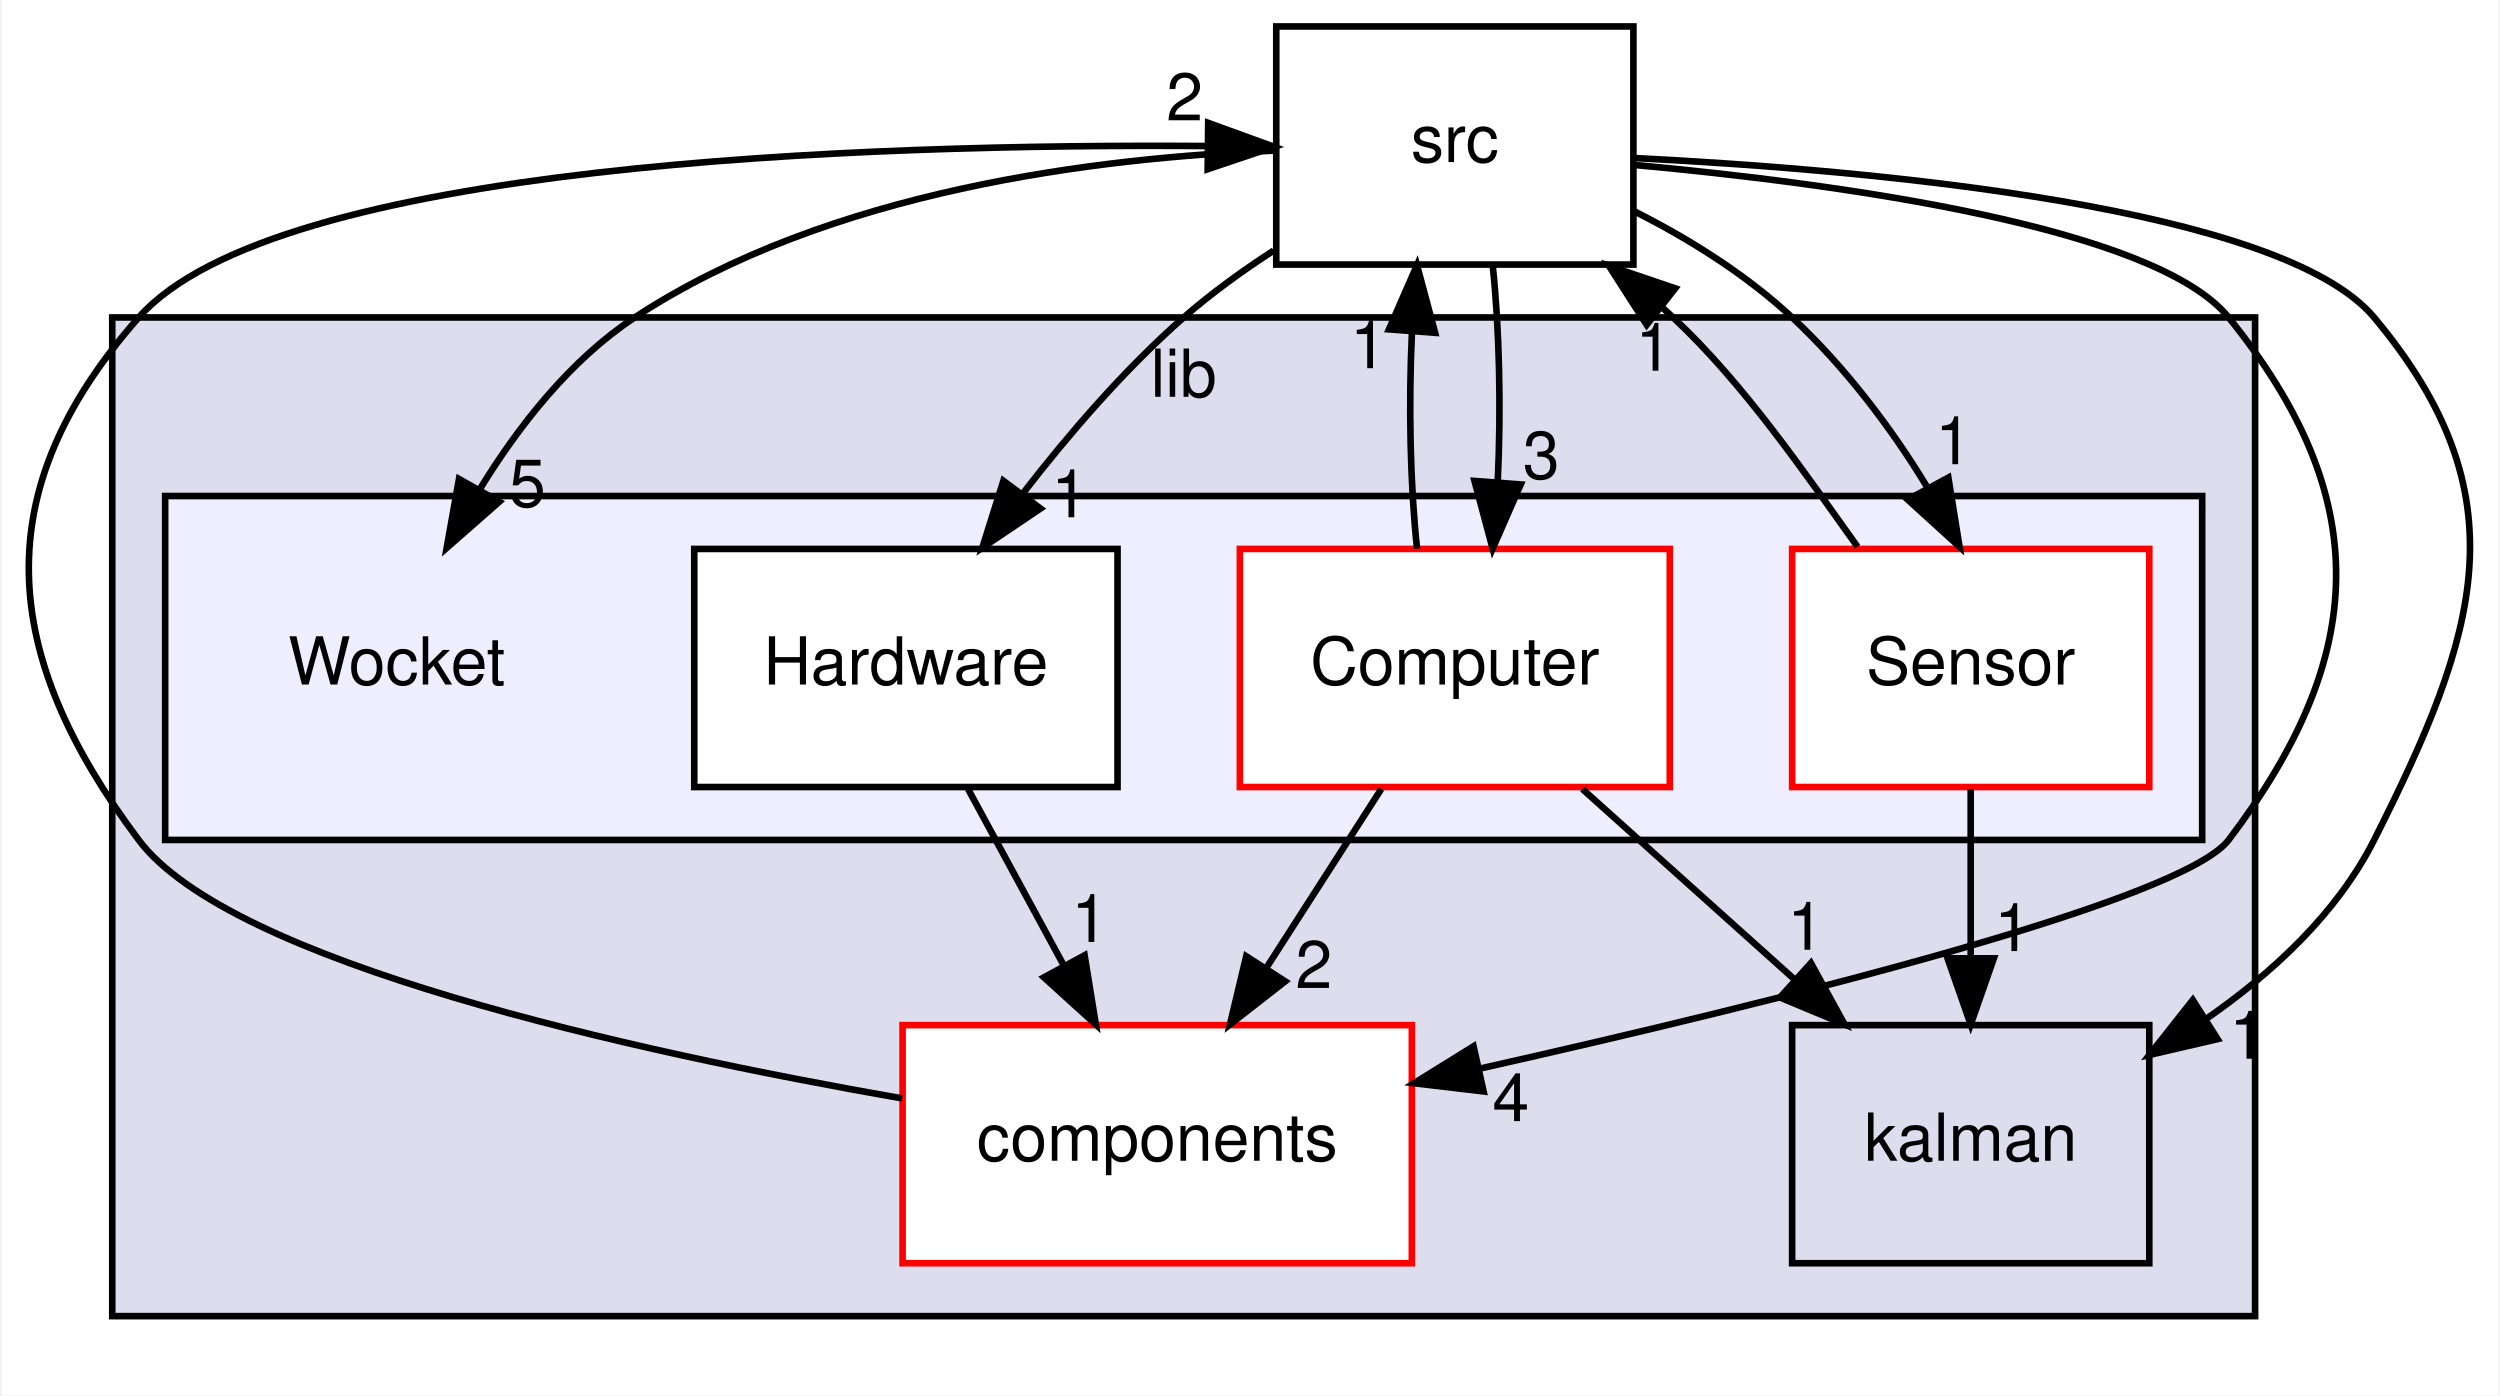
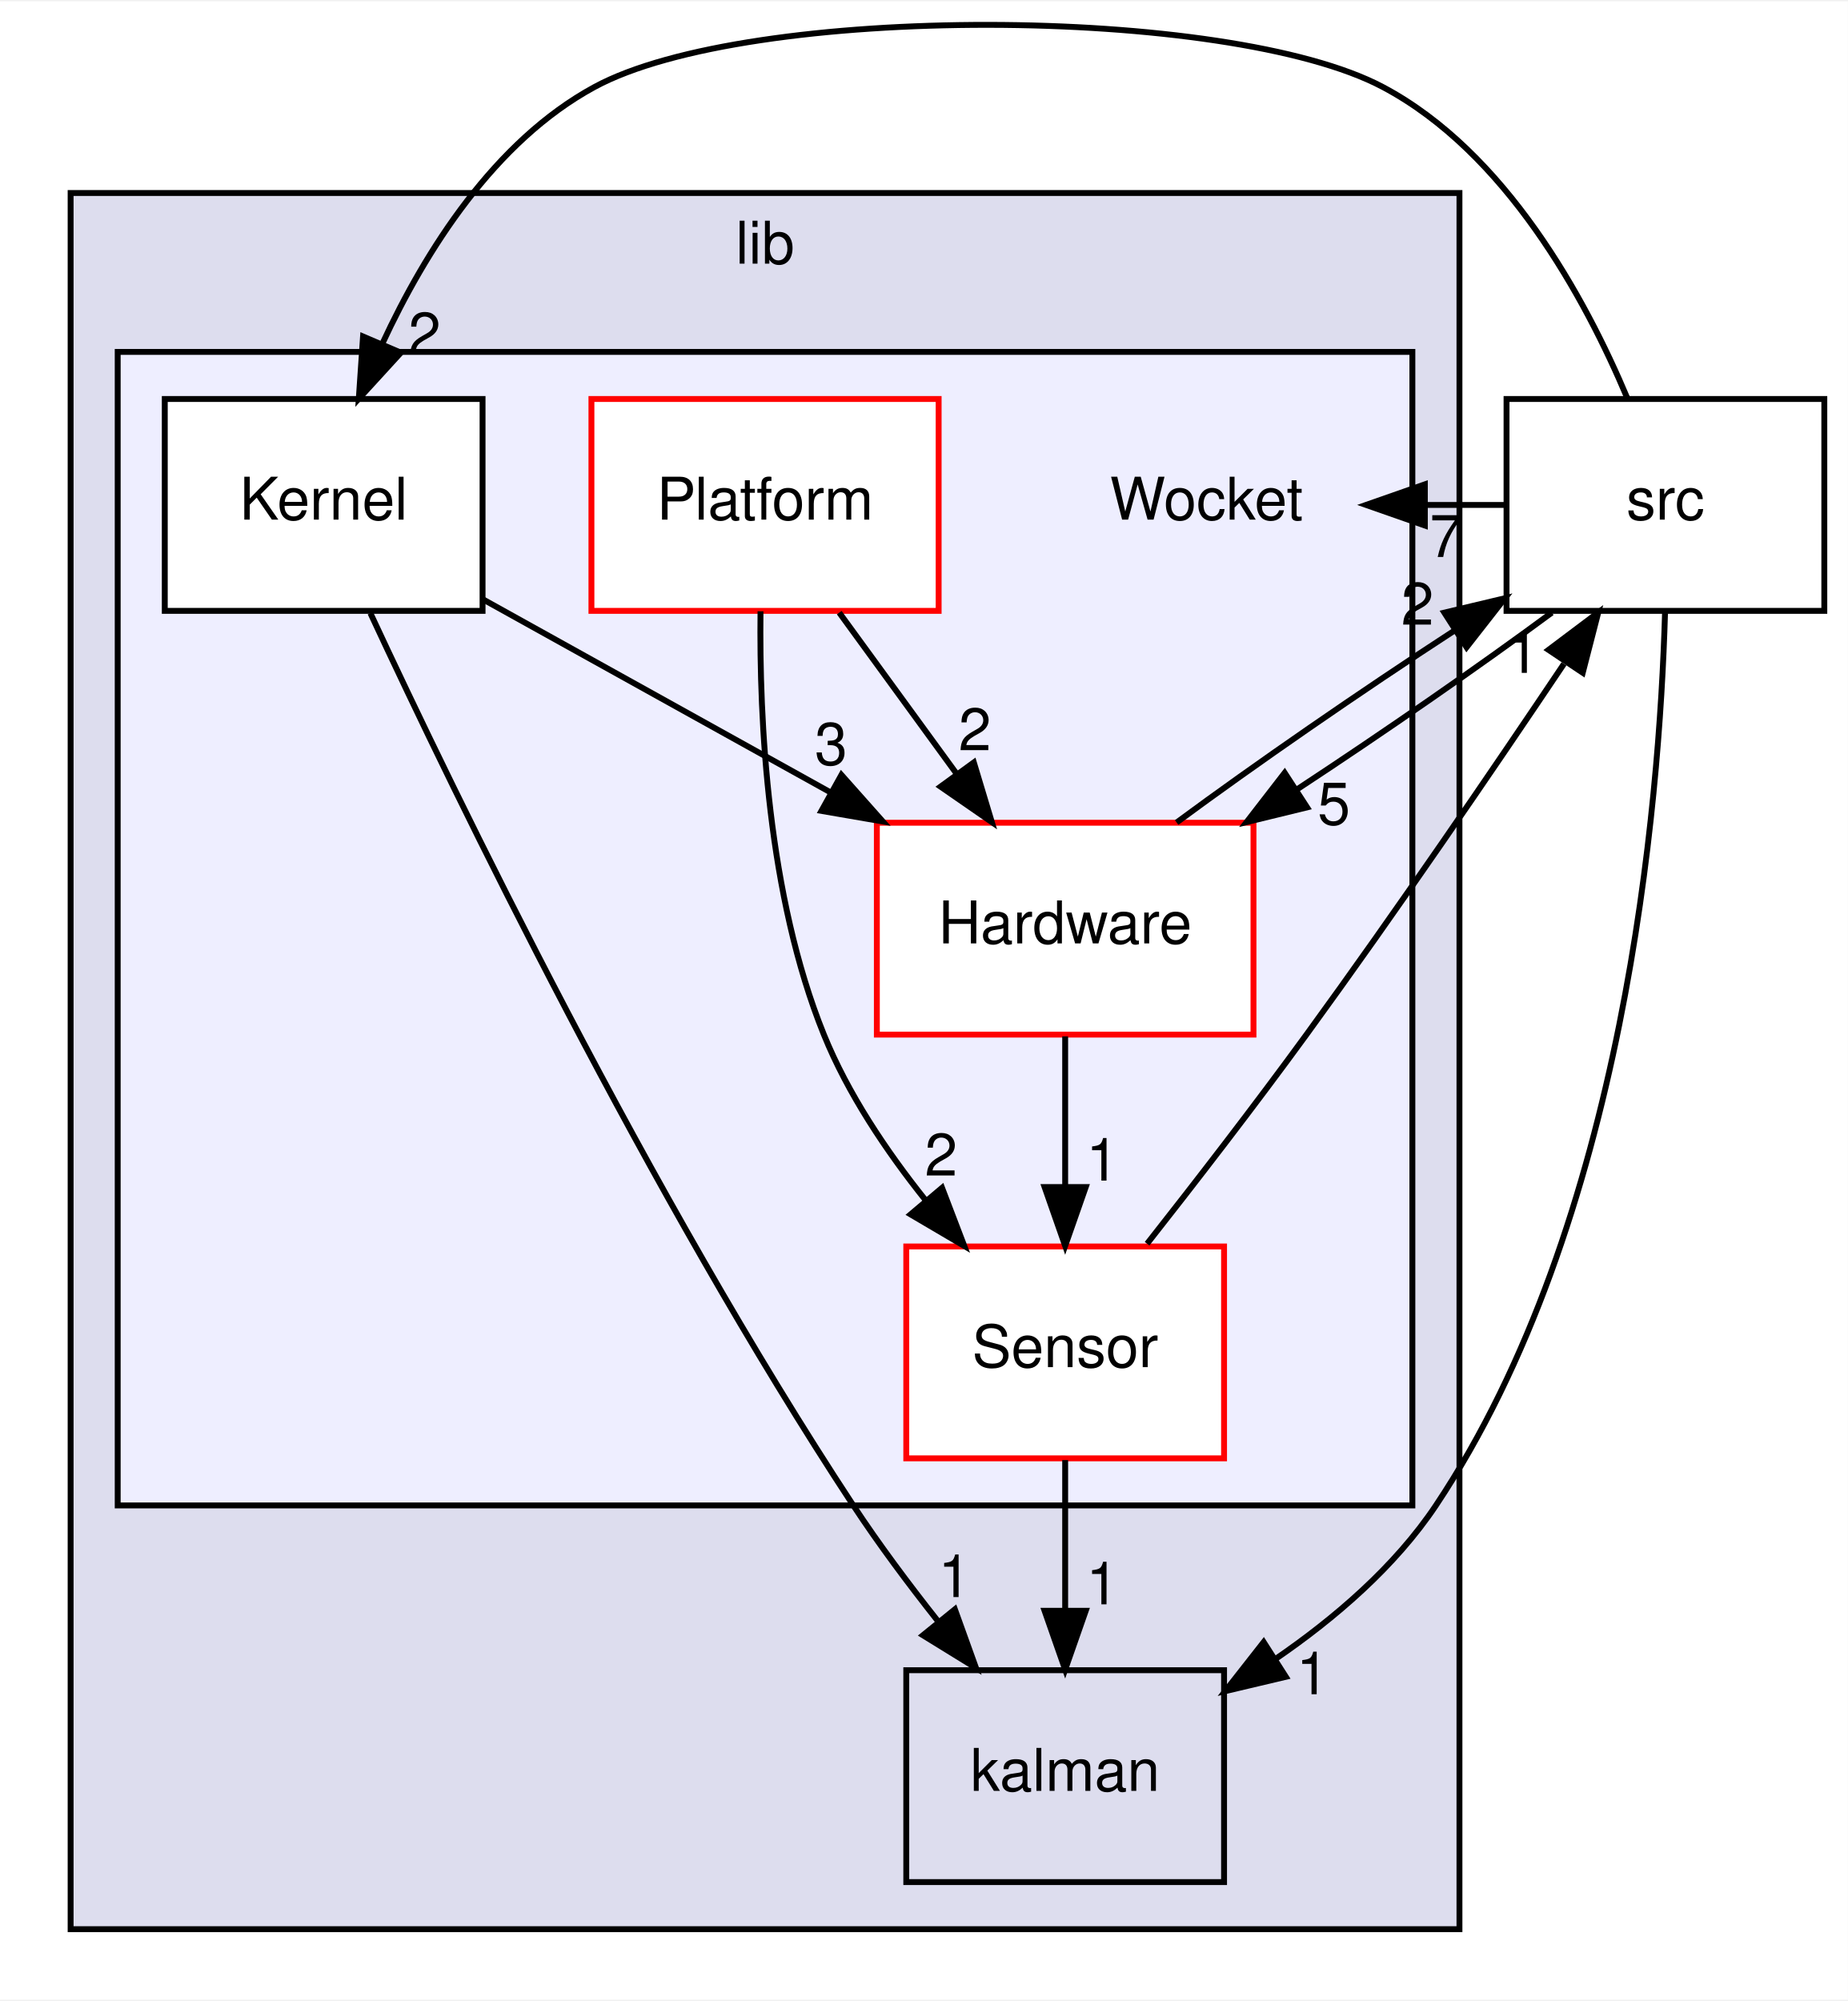
- <svg xmlns="http://www.w3.org/2000/svg" xmlns:xlink="http://www.w3.org/1999/xlink" width="378pt" height="211pt" viewBox="0.00 0.00 377.54 211.00">
-   <g id="graph0" class="graph" transform="scale(1 1) rotate(0) translate(4 207)">
-     <polygon fill="white" stroke="transparent" points="-4,4 -4,-207 373.54,-207 373.54,4 -4,4" />
+ <svg xmlns="http://www.w3.org/2000/svg" xmlns:xlink="http://www.w3.org/1999/xlink" width="314pt" height="340pt" viewBox="0.00 0.00 314.00 339.59">
+   <g id="graph0" class="graph" transform="scale(1 1) rotate(0) translate(4 335.59)">
+     <polygon fill="white" stroke="transparent" points="-4,4 -4,-335.59 310,-335.59 310,4 -4,4" />
    <g id="clust1" class="cluster">
      <g id="a_clust1">
        <a xlink:href="dir_97aefd0d527b934f1d99a682da8fe6a9.html" target="_top" xlink:title="lib">
-           <polygon fill="#ddddee" stroke="black" points="12.74,-8 12.74,-159 336.74,-159 336.74,-8 12.74,-8" />
-           <text text-anchor="middle" x="174.74" y="-147" font-family="Helvetica,sans-Serif" font-size="10.00">lib</text>
+           <polygon fill="#ddddee" stroke="black" points="8,-8 8,-303 244,-303 244,-8 8,-8" />
+           <text text-anchor="middle" x="126" y="-291" font-family="Helvetica,sans-Serif" font-size="10.00">lib</text>
        </a>
      </g>
    </g>
    <g id="clust2" class="cluster">
      <g id="a_clust2">
        <a xlink:href="dir_660fa42b9e3230345806bc0b6602f61f.html" target="_top">
-           <polygon fill="#eeeeff" stroke="black" points="20.74,-80 20.74,-132 328.74,-132 328.74,-80 20.74,-80" />
+           <polygon fill="#eeeeff" stroke="black" points="16,-80 16,-276 236,-276 236,-80 16,-80" />
        </a>
      </g>
    </g>
    <g id="node1" class="node">
      <g id="a_node1">
-         <a xlink:href="dir_493ca209223fc47b4c316544d4be99c8.html" target="_top" xlink:title="components">
-           <polygon fill="white" stroke="red" points="209.24,-52 132.24,-52 132.24,-16 209.24,-16 209.24,-52" />
-           <text text-anchor="middle" x="170.74" y="-31.5" font-family="Helvetica,sans-Serif" font-size="10.00">components</text>
+         <a xlink:href="dir_e31664174edb9b3ff23db8a31f057636.html" target="_top" xlink:title="kalman">
+           <polygon fill="none" stroke="black" points="204,-52 150,-52 150,-16 204,-16 204,-52" />
+           <text text-anchor="middle" x="177" y="-31.5" font-family="Helvetica,sans-Serif" font-size="10.00">kalman</text>
+         </a>
+       </g>
+     </g>
+     <g id="node2" class="node">
+       <text text-anchor="middle" x="201" y="-247.5" font-family="Helvetica,sans-Serif" font-size="10.00">Wocket</text>
+     </g>
+     <g id="node3" class="node">
+       <g id="a_node3">
+         <a xlink:href="dir_ca18b5d26a08dd1547acb9ac772ee217.html" target="_top" xlink:title="Hardware">
+           <polygon fill="white" stroke="red" points="209,-196 145,-196 145,-160 209,-160 209,-196" />
+           <text text-anchor="middle" x="177" y="-175.5" font-family="Helvetica,sans-Serif" font-size="10.00">Hardware</text>
+         </a>
+       </g>
+     </g>
+     <g id="node6" class="node">
+       <g id="a_node6">
+         <a xlink:href="dir_21461704387a3e1b07b2b703bb5fc08b.html" target="_top" xlink:title="Sensor">
+           <polygon fill="white" stroke="red" points="204,-124 150,-124 150,-88 204,-88 204,-124" />
+           <text text-anchor="middle" x="177" y="-103.5" font-family="Helvetica,sans-Serif" font-size="10.00">Sensor</text>
+         </a>
+       </g>
+     </g>
+     <g id="edge1" class="edge">
+       <path fill="none" stroke="black" d="M177,-159.7C177,-151.98 177,-142.71 177,-134.11" />
+       <polygon fill="black" stroke="black" points="180.5,-134.1 177,-124.1 173.5,-134.1 180.5,-134.1" />
+       <g id="a_edge1-headlabel">
+         <a xlink:href="dir_000009_000002.html" target="_top" xlink:title="1">
+           <text text-anchor="middle" x="183.34" y="-135.2" font-family="Helvetica,sans-Serif" font-size="10.00">1</text>
        </a>
      </g>
    </g>
    <g id="node7" class="node">
      <g id="a_node7">
        <a xlink:href="dir_68267d1309a1af8e8297ef4c3efbcdba.html" target="_top" xlink:title="src">
-           <polygon fill="none" stroke="black" points="242.74,-203 188.74,-203 188.74,-167 242.74,-167 242.74,-203" />
-           <text text-anchor="middle" x="215.74" y="-182.5" font-family="Helvetica,sans-Serif" font-size="10.00">src</text>
+           <polygon fill="none" stroke="black" points="306,-268 252,-268 252,-232 306,-232 306,-268" />
+           <text text-anchor="middle" x="279" y="-247.5" font-family="Helvetica,sans-Serif" font-size="10.00">src</text>
        </a>
      </g>
    </g>
-     <g id="edge13" class="edge">
-       <path fill="none" stroke="black" d="M132.17,-40.92C91.25,-48.07 30.61,-61.5 16.74,-80 -4.32,-108.09 -6.48,-132.67 16.74,-159 37.38,-182.39 126.6,-185.29 178.3,-184.92" />
-       <polygon fill="black" stroke="black" points="178.45,-188.42 188.41,-184.8 178.37,-181.42 178.45,-188.42" />
-       <g id="a_edge13-headlabel">
-         <a xlink:href="dir_000015_000007.html" target="_top" xlink:title="2">
-           <text text-anchor="middle" x="174.89" y="-188.8" font-family="Helvetica,sans-Serif" font-size="10.00">2</text>
+     <g id="edge2" class="edge">
+       <path fill="none" stroke="black" d="M195.94,-196.04C209.24,-205.87 227.25,-218.31 243.15,-228.65" />
+       <polygon fill="black" stroke="black" points="241.43,-231.7 251.73,-234.15 245.21,-225.81 241.43,-231.7" />
+       <g id="a_edge2-headlabel">
+         <a xlink:href="dir_000009_000012.html" target="_top" xlink:title="2">
+           <text text-anchor="middle" x="236.87" y="-229.65" font-family="Helvetica,sans-Serif" font-size="10.00">2</text>
        </a>
      </g>
    </g>
-     <g id="node2" class="node">
-       <g id="a_node2">
-         <a xlink:href="dir_e31664174edb9b3ff23db8a31f057636.html" target="_top" xlink:title="kalman">
-           <polygon fill="none" stroke="black" points="320.74,-52 266.74,-52 266.74,-16 320.74,-16 320.74,-52" />
-           <text text-anchor="middle" x="293.74" y="-31.5" font-family="Helvetica,sans-Serif" font-size="10.00">kalman</text>
-         </a>
-       </g>
-     </g>
-     <g id="node3" class="node">
-       <text text-anchor="middle" x="55.74" y="-103.5" font-family="Helvetica,sans-Serif" font-size="10.00">Wocket</text>
-     </g>
    <g id="node4" class="node">
      <g id="a_node4">
-         <a xlink:href="dir_889460a6948c19d4ce0b79c39cdefdc7.html" target="_top" xlink:title="Computer">
-           <polygon fill="white" stroke="red" points="248.24,-124 183.24,-124 183.24,-88 248.24,-88 248.24,-124" />
-           <text text-anchor="middle" x="215.74" y="-103.5" font-family="Helvetica,sans-Serif" font-size="10.00">Computer</text>
+         <a xlink:href="dir_0ef0e180e5ad722e331acc662d4db775.html" target="_top" xlink:title="Kernel">
+           <polygon fill="white" stroke="black" points="78,-268 24,-268 24,-232 78,-232 78,-268" />
+           <text text-anchor="middle" x="51" y="-247.5" font-family="Helvetica,sans-Serif" font-size="10.00">Kernel</text>
        </a>
      </g>
    </g>
    <g id="edge10" class="edge">
-       <path fill="none" stroke="black" d="M204.62,-87.7C199.39,-79.56 193.04,-69.69 187.27,-60.7" />
-       <polygon fill="black" stroke="black" points="190.09,-58.62 181.74,-52.1 184.2,-62.41 190.09,-58.62" />
+       <path fill="none" stroke="black" d="M58.94,-231.61C73.52,-200.3 106.28,-132.76 141,-80 145.31,-73.45 150.36,-66.69 155.28,-60.47" />
+       <polygon fill="black" stroke="black" points="158.26,-62.35 161.85,-52.38 152.83,-57.94 158.26,-62.35" />
      <g id="a_edge10-headlabel">
-         <a xlink:href="dir_000011_000015.html" target="_top" xlink:title="2">
-           <text text-anchor="middle" x="194.42" y="-57.61" font-family="Helvetica,sans-Serif" font-size="10.00">2</text>
+         <a xlink:href="dir_000014_000015.html" target="_top" xlink:title="1">
+           <text text-anchor="middle" x="158.2" y="-64.43" font-family="Helvetica,sans-Serif" font-size="10.00">1</text>
        </a>
      </g>
    </g>
    <g id="edge9" class="edge">
-       <path fill="none" stroke="black" d="M235.02,-87.7C244.66,-79.05 256.47,-68.45 266.97,-59.03" />
-       <polygon fill="black" stroke="black" points="269.58,-61.39 274.68,-52.1 264.9,-56.18 269.58,-61.39" />
+       <path fill="none" stroke="black" d="M78.03,-233.98C95.26,-224.41 117.89,-211.84 137.16,-201.14" />
+       <polygon fill="black" stroke="black" points="138.98,-204.13 146.02,-196.21 135.58,-198.01 138.98,-204.13" />
      <g id="a_edge9-headlabel">
-         <a xlink:href="dir_000011_000014.html" target="_top" xlink:title="1">
-           <text text-anchor="middle" x="268.8" y="-63.4" font-family="Helvetica,sans-Serif" font-size="10.00">1</text>
-         </a>
-       </g>
-     </g>
-     <g id="edge8" class="edge">
-       <path fill="none" stroke="black" d="M210.03,-124.04C208.99,-133.6 208.74,-145.76 209.25,-156.62" />
-       <polygon fill="black" stroke="black" points="205.78,-157.2 210.02,-166.91 212.76,-156.68 205.78,-157.2" />
-       <g id="a_edge8-headlabel">
-         <a xlink:href="dir_000011_000007.html" target="_top" xlink:title="1">
-           <text text-anchor="middle" x="202.68" y="-151.33" font-family="Helvetica,sans-Serif" font-size="10.00">1</text>
+         <a xlink:href="dir_000014_000009.html" target="_top" xlink:title="3">
+           <text text-anchor="middle" x="137.22" y="-205.85" font-family="Helvetica,sans-Serif" font-size="10.00">3</text>
        </a>
      </g>
    </g>
    <g id="node5" class="node">
      <g id="a_node5">
-         <a xlink:href="dir_ca18b5d26a08dd1547acb9ac772ee217.html" target="_top" xlink:title="Hardware">
-           <polygon fill="white" stroke="black" points="164.74,-124 100.74,-124 100.74,-88 164.74,-88 164.74,-124" />
-           <text text-anchor="middle" x="132.74" y="-103.5" font-family="Helvetica,sans-Serif" font-size="10.00">Hardware</text>
+         <a xlink:href="dir_adfc8f0c7b158e7578b58661775dac5f.html" target="_top" xlink:title="Platform">
+           <polygon fill="white" stroke="red" points="155.5,-268 96.5,-268 96.5,-232 155.5,-232 155.5,-268" />
+           <text text-anchor="middle" x="126" y="-247.5" font-family="Helvetica,sans-Serif" font-size="10.00">Platform</text>
        </a>
      </g>
    </g>
-     <g id="edge1" class="edge">
-       <path fill="none" stroke="black" d="M142.14,-87.7C146.51,-79.64 151.8,-69.89 156.64,-60.98" />
-       <polygon fill="black" stroke="black" points="159.76,-62.56 161.46,-52.1 153.61,-59.22 159.76,-62.56" />
-       <g id="a_edge1-headlabel">
-         <a xlink:href="dir_000006_000015.html" target="_top" xlink:title="1">
-           <text text-anchor="middle" x="160.54" y="-64.58" font-family="Helvetica,sans-Serif" font-size="10.00">1</text>
+     <g id="edge8" class="edge">
+       <path fill="none" stroke="black" d="M138.61,-231.7C144.6,-223.47 151.88,-213.48 158.48,-204.42" />
+       <polygon fill="black" stroke="black" points="161.48,-206.25 164.54,-196.1 155.82,-202.13 161.48,-206.25" />
+       <g id="a_edge8-headlabel">
+         <a xlink:href="dir_000005_000009.html" target="_top" xlink:title="2">
+           <text text-anchor="middle" x="161.66" y="-208.32" font-family="Helvetica,sans-Serif" font-size="10.00">2</text>
        </a>
      </g>
    </g>
-     <g id="node6" class="node">
-       <g id="a_node6">
-         <a xlink:href="dir_21461704387a3e1b07b2b703bb5fc08b.html" target="_top" xlink:title="Sensor">
-           <polygon fill="white" stroke="red" points="320.74,-124 266.74,-124 266.74,-88 320.74,-88 320.74,-124" />
-           <text text-anchor="middle" x="293.74" y="-103.5" font-family="Helvetica,sans-Serif" font-size="10.00">Sensor</text>
+     <g id="edge7" class="edge">
+       <path fill="none" stroke="black" d="M125.23,-231.93C125.01,-213.51 126.42,-183.63 136,-160 140.06,-149.97 146.59,-140.24 153.25,-131.9" />
+       <polygon fill="black" stroke="black" points="156.08,-133.97 159.86,-124.08 150.73,-129.45 156.08,-133.97" />
+       <g id="a_edge7-headlabel">
+         <a xlink:href="dir_000005_000002.html" target="_top" xlink:title="2">
+           <text text-anchor="middle" x="155.92" y="-136.05" font-family="Helvetica,sans-Serif" font-size="10.00">2</text>
        </a>
      </g>
    </g>
    <g id="edge12" class="edge">
-       <path fill="none" stroke="black" d="M293.74,-87.7C293.74,-79.98 293.74,-70.71 293.74,-62.11" />
-       <polygon fill="black" stroke="black" points="297.24,-62.1 293.74,-52.1 290.24,-62.1 297.24,-62.1" />
+       <path fill="none" stroke="black" d="M177,-87.7C177,-79.98 177,-70.71 177,-62.11" />
+       <polygon fill="black" stroke="black" points="180.5,-62.1 177,-52.1 173.5,-62.1 180.5,-62.1" />
      <g id="a_edge12-headlabel">
-         <a xlink:href="dir_000002_000014.html" target="_top" xlink:title="1">
-           <text text-anchor="middle" x="300.08" y="-63.2" font-family="Helvetica,sans-Serif" font-size="10.00">1</text>
+         <a xlink:href="dir_000002_000015.html" target="_top" xlink:title="1">
+           <text text-anchor="middle" x="183.34" y="-63.2" font-family="Helvetica,sans-Serif" font-size="10.00">1</text>
        </a>
      </g>
    </g>
    <g id="edge11" class="edge">
-       <path fill="none" stroke="black" d="M276.63,-124.33C268.86,-135.18 259.5,-148.96 248.74,-159 248.19,-159.52 247.61,-160.04 247.03,-160.55" />
-       <polygon fill="black" stroke="black" points="244.75,-157.89 239.03,-166.81 249.06,-163.4 244.75,-157.89" />
+       <path fill="none" stroke="black" d="M190.92,-124.47C198.98,-134.71 209.23,-147.96 218,-160 233.22,-180.89 249.75,-205.11 261.76,-223" />
+       <polygon fill="black" stroke="black" points="259.13,-225.37 267.59,-231.73 264.95,-221.48 259.13,-225.37" />
      <g id="a_edge11-headlabel">
-         <a xlink:href="dir_000002_000007.html" target="_top" xlink:title="1">
-           <text text-anchor="middle" x="245.83" y="-150.94" font-family="Helvetica,sans-Serif" font-size="10.00">1</text>
+         <a xlink:href="dir_000002_000012.html" target="_top" xlink:title="1">
+           <text text-anchor="middle" x="254.77" y="-221.46" font-family="Helvetica,sans-Serif" font-size="10.00">1</text>
+         </a>
+       </g>
+     </g>
+     <g id="edge6" class="edge">
+       <path fill="none" stroke="black" d="M278.93,-231.61C277.99,-199.1 272.1,-128.08 240,-80 233.06,-69.61 222.85,-60.83 212.67,-53.86" />
+       <polygon fill="black" stroke="black" points="214.5,-50.88 204.19,-48.44 210.73,-56.78 214.5,-50.88" />
+       <g id="a_edge6-headlabel">
+         <a xlink:href="dir_000012_000015.html" target="_top" xlink:title="1">
+           <text text-anchor="middle" x="219.05" y="-47.92" font-family="Helvetica,sans-Serif" font-size="10.00">1</text>
+         </a>
+       </g>
+     </g>
+     <g id="edge4" class="edge">
+       <path fill="none" stroke="black" d="M251.97,-250C247.37,-250 242.78,-250 238.18,-250" />
+       <polygon fill="black" stroke="black" points="238.12,-246.5 228.12,-250 238.12,-253.5 238.12,-246.5" />
+       <g id="a_edge4-headlabel">
+         <a xlink:href="dir_000012_000001.html" target="_top" xlink:title="7">
+           <text text-anchor="middle" x="241.71" y="-241.16" font-family="Helvetica,sans-Serif" font-size="10.00">7</text>
+         </a>
+       </g>
+     </g>
+     <g id="edge5" class="edge">
+       <path fill="none" stroke="black" d="M259.7,-231.7C247.42,-222.63 231.22,-211.4 216.37,-201.65" />
+       <polygon fill="black" stroke="black" points="218.11,-198.61 207.82,-196.1 214.3,-204.48 218.11,-198.61" />
+       <g id="a_edge5-headlabel">
+         <a xlink:href="dir_000012_000009.html" target="_top" xlink:title="5">
+           <text text-anchor="middle" x="222.67" y="-195.69" font-family="Helvetica,sans-Serif" font-size="10.00">5</text>
        </a>
      </g>
    </g>
    <g id="edge3" class="edge">
-       <path fill="none" stroke="black" d="M243,-182.05C273.97,-179.21 321.67,-172.69 332.74,-159 354.83,-131.7 353.99,-107.95 332.74,-80 325.7,-70.74 264.59,-55.56 219.49,-45.42" />
-       <polygon fill="black" stroke="black" points="220.09,-41.97 209.57,-43.22 218.57,-48.8 220.09,-41.97" />
+       <path fill="none" stroke="black" d="M272.55,-268.08C265.35,-285.2 251.89,-309.9 231,-321 204.7,-334.97 123.16,-335.22 97,-321 80.01,-311.76 68.33,-293.25 60.99,-277.44" />
+       <polygon fill="black" stroke="black" points="64.12,-275.87 56.97,-268.05 57.69,-278.62 64.12,-275.87" />
      <g id="a_edge3-headlabel">
-         <a xlink:href="dir_000007_000015.html" target="_top" xlink:title="4">
-           <text text-anchor="middle" x="224.21" y="-37.48" font-family="Helvetica,sans-Serif" font-size="10.00">4</text>
-         </a>
-       </g>
-     </g>
-     <g id="edge7" class="edge">
-       <path fill="none" stroke="black" d="M243,-183.1C279.36,-181.26 340.78,-175.69 354.74,-159 377.27,-132.06 370.57,-111.34 354.74,-80 349.14,-68.9 339.35,-59.86 329.24,-52.87" />
-       <polygon fill="black" stroke="black" points="331.07,-49.89 320.75,-47.49 327.32,-55.8 331.07,-49.89" />
-       <g id="a_edge7-headlabel">
-         <a xlink:href="dir_000007_000014.html" target="_top" xlink:title="1">
-           <text text-anchor="middle" x="335.63" y="-46.92" font-family="Helvetica,sans-Serif" font-size="10.00">1</text>
-         </a>
-       </g>
-     </g>
-     <g id="edge4" class="edge">
-       <path fill="none" stroke="black" d="M188.64,-184.23C161.94,-183.22 121,-178.26 91.74,-159 82.01,-152.6 74.16,-142.57 68.31,-133.02" />
-       <polygon fill="black" stroke="black" points="71.27,-131.14 63.31,-124.15 65.17,-134.58 71.27,-131.14" />
-       <g id="a_edge4-headlabel">
-         <a xlink:href="dir_000007_000001.html" target="_top" xlink:title="5">
-           <text text-anchor="middle" x="75.51" y="-130.38" font-family="Helvetica,sans-Serif" font-size="10.00">5</text>
-         </a>
-       </g>
-     </g>
-     <g id="edge5" class="edge">
-       <path fill="none" stroke="black" d="M221.46,-166.91C222.49,-157.34 222.75,-145.18 222.23,-134.32" />
-       <polygon fill="black" stroke="black" points="225.7,-133.75 221.46,-124.04 218.72,-134.28 225.7,-133.75" />
-       <g id="a_edge5-headlabel">
-         <a xlink:href="dir_000007_000011.html" target="_top" xlink:title="3">
-           <text text-anchor="middle" x="228.8" y="-134.62" font-family="Helvetica,sans-Serif" font-size="10.00">3</text>
-         </a>
-       </g>
-     </g>
-     <g id="edge6" class="edge">
-       <path fill="none" stroke="black" d="M188.35,-169.12C183.61,-166.04 178.88,-162.63 174.74,-159 165.88,-151.23 157.44,-141.45 150.48,-132.46" />
-       <polygon fill="black" stroke="black" points="153.09,-130.11 144.3,-124.19 147.48,-134.3 153.09,-130.11" />
-       <g id="a_edge6-headlabel">
-         <a xlink:href="dir_000007_000006.html" target="_top" xlink:title="1">
-           <text text-anchor="middle" x="157.51" y="-128.79" font-family="Helvetica,sans-Serif" font-size="10.00">1</text>
-         </a>
-       </g>
-     </g>
-     <g id="edge2" class="edge">
-       <path fill="none" stroke="black" d="M242.77,-175.1C251.21,-170.88 259.92,-165.37 266.74,-159 274.73,-151.55 281.94,-142.04 287.25,-133.19" />
-       <polygon fill="black" stroke="black" points="290.36,-134.79 292.05,-124.33 284.21,-131.46 290.36,-134.79" />
-       <g id="a_edge2-headlabel">
-         <a xlink:href="dir_000007_000002.html" target="_top" xlink:title="1">
-           <text text-anchor="middle" x="291.15" y="-136.81" font-family="Helvetica,sans-Serif" font-size="10.00">1</text>
+         <a xlink:href="dir_000012_000014.html" target="_top" xlink:title="2">
+           <text text-anchor="middle" x="68.15" y="-275.55" font-family="Helvetica,sans-Serif" font-size="10.00">2</text>
        </a>
      </g>
    </g>
  </g>
</svg>
